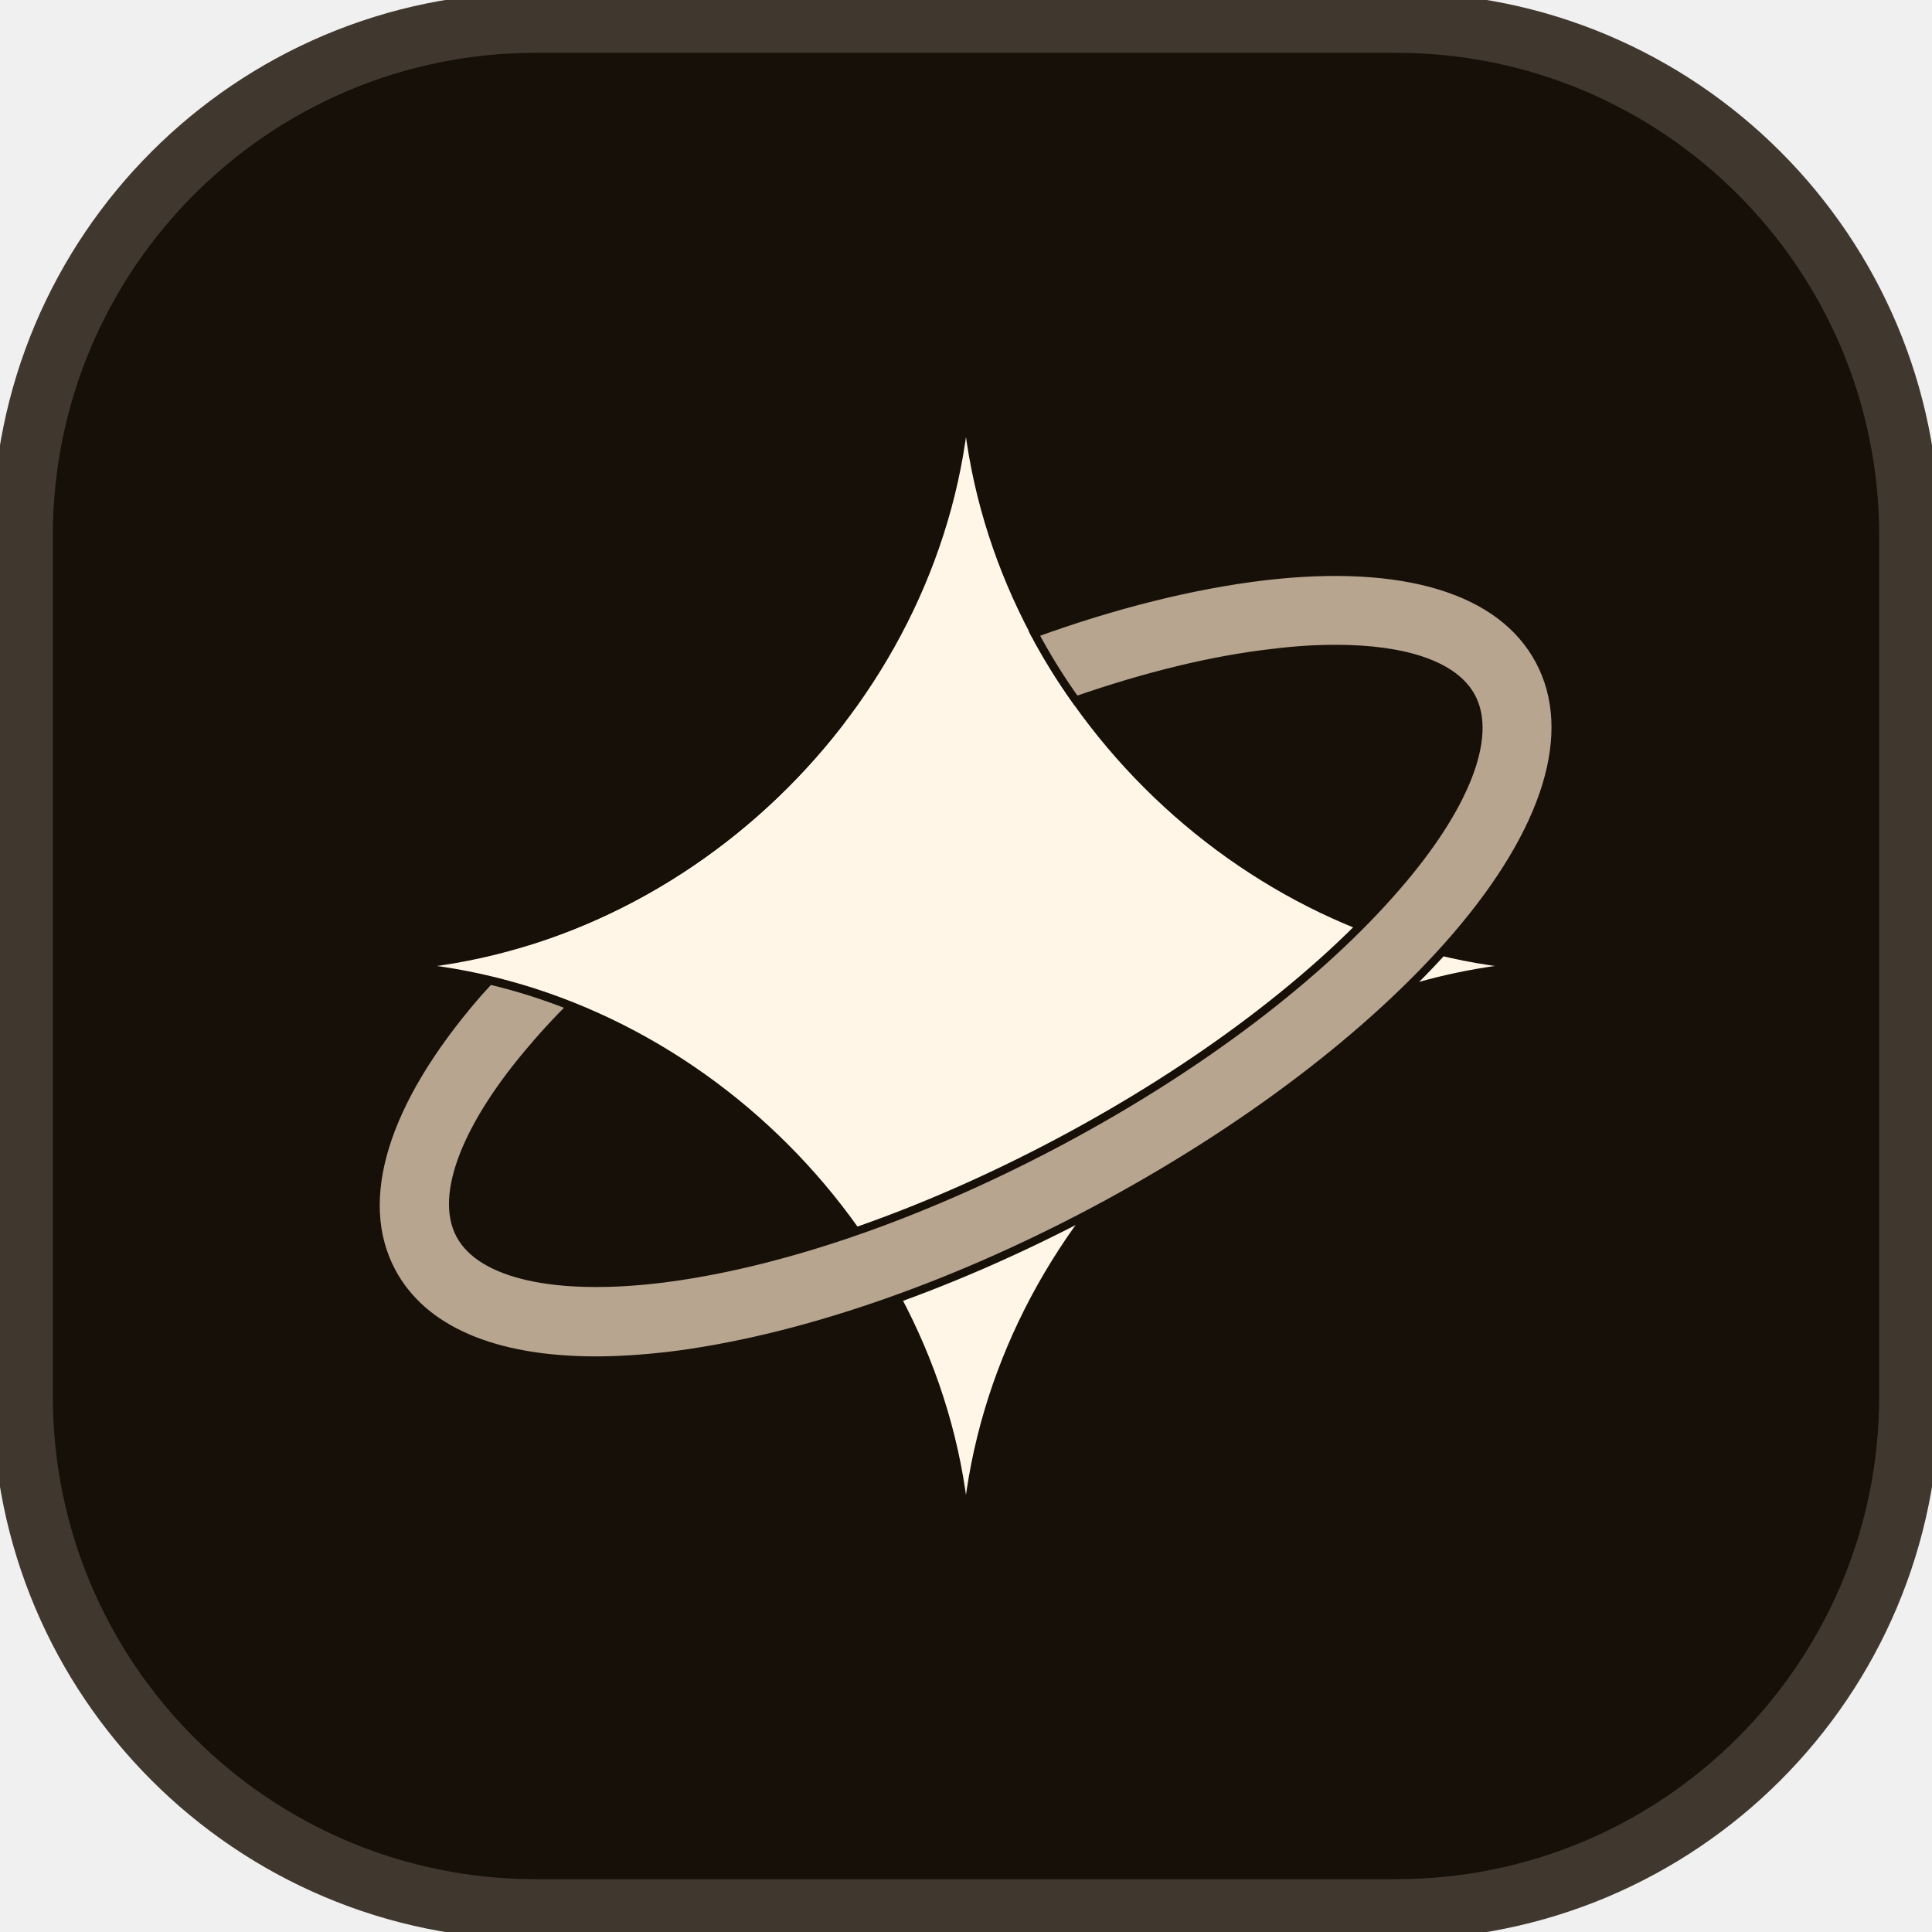
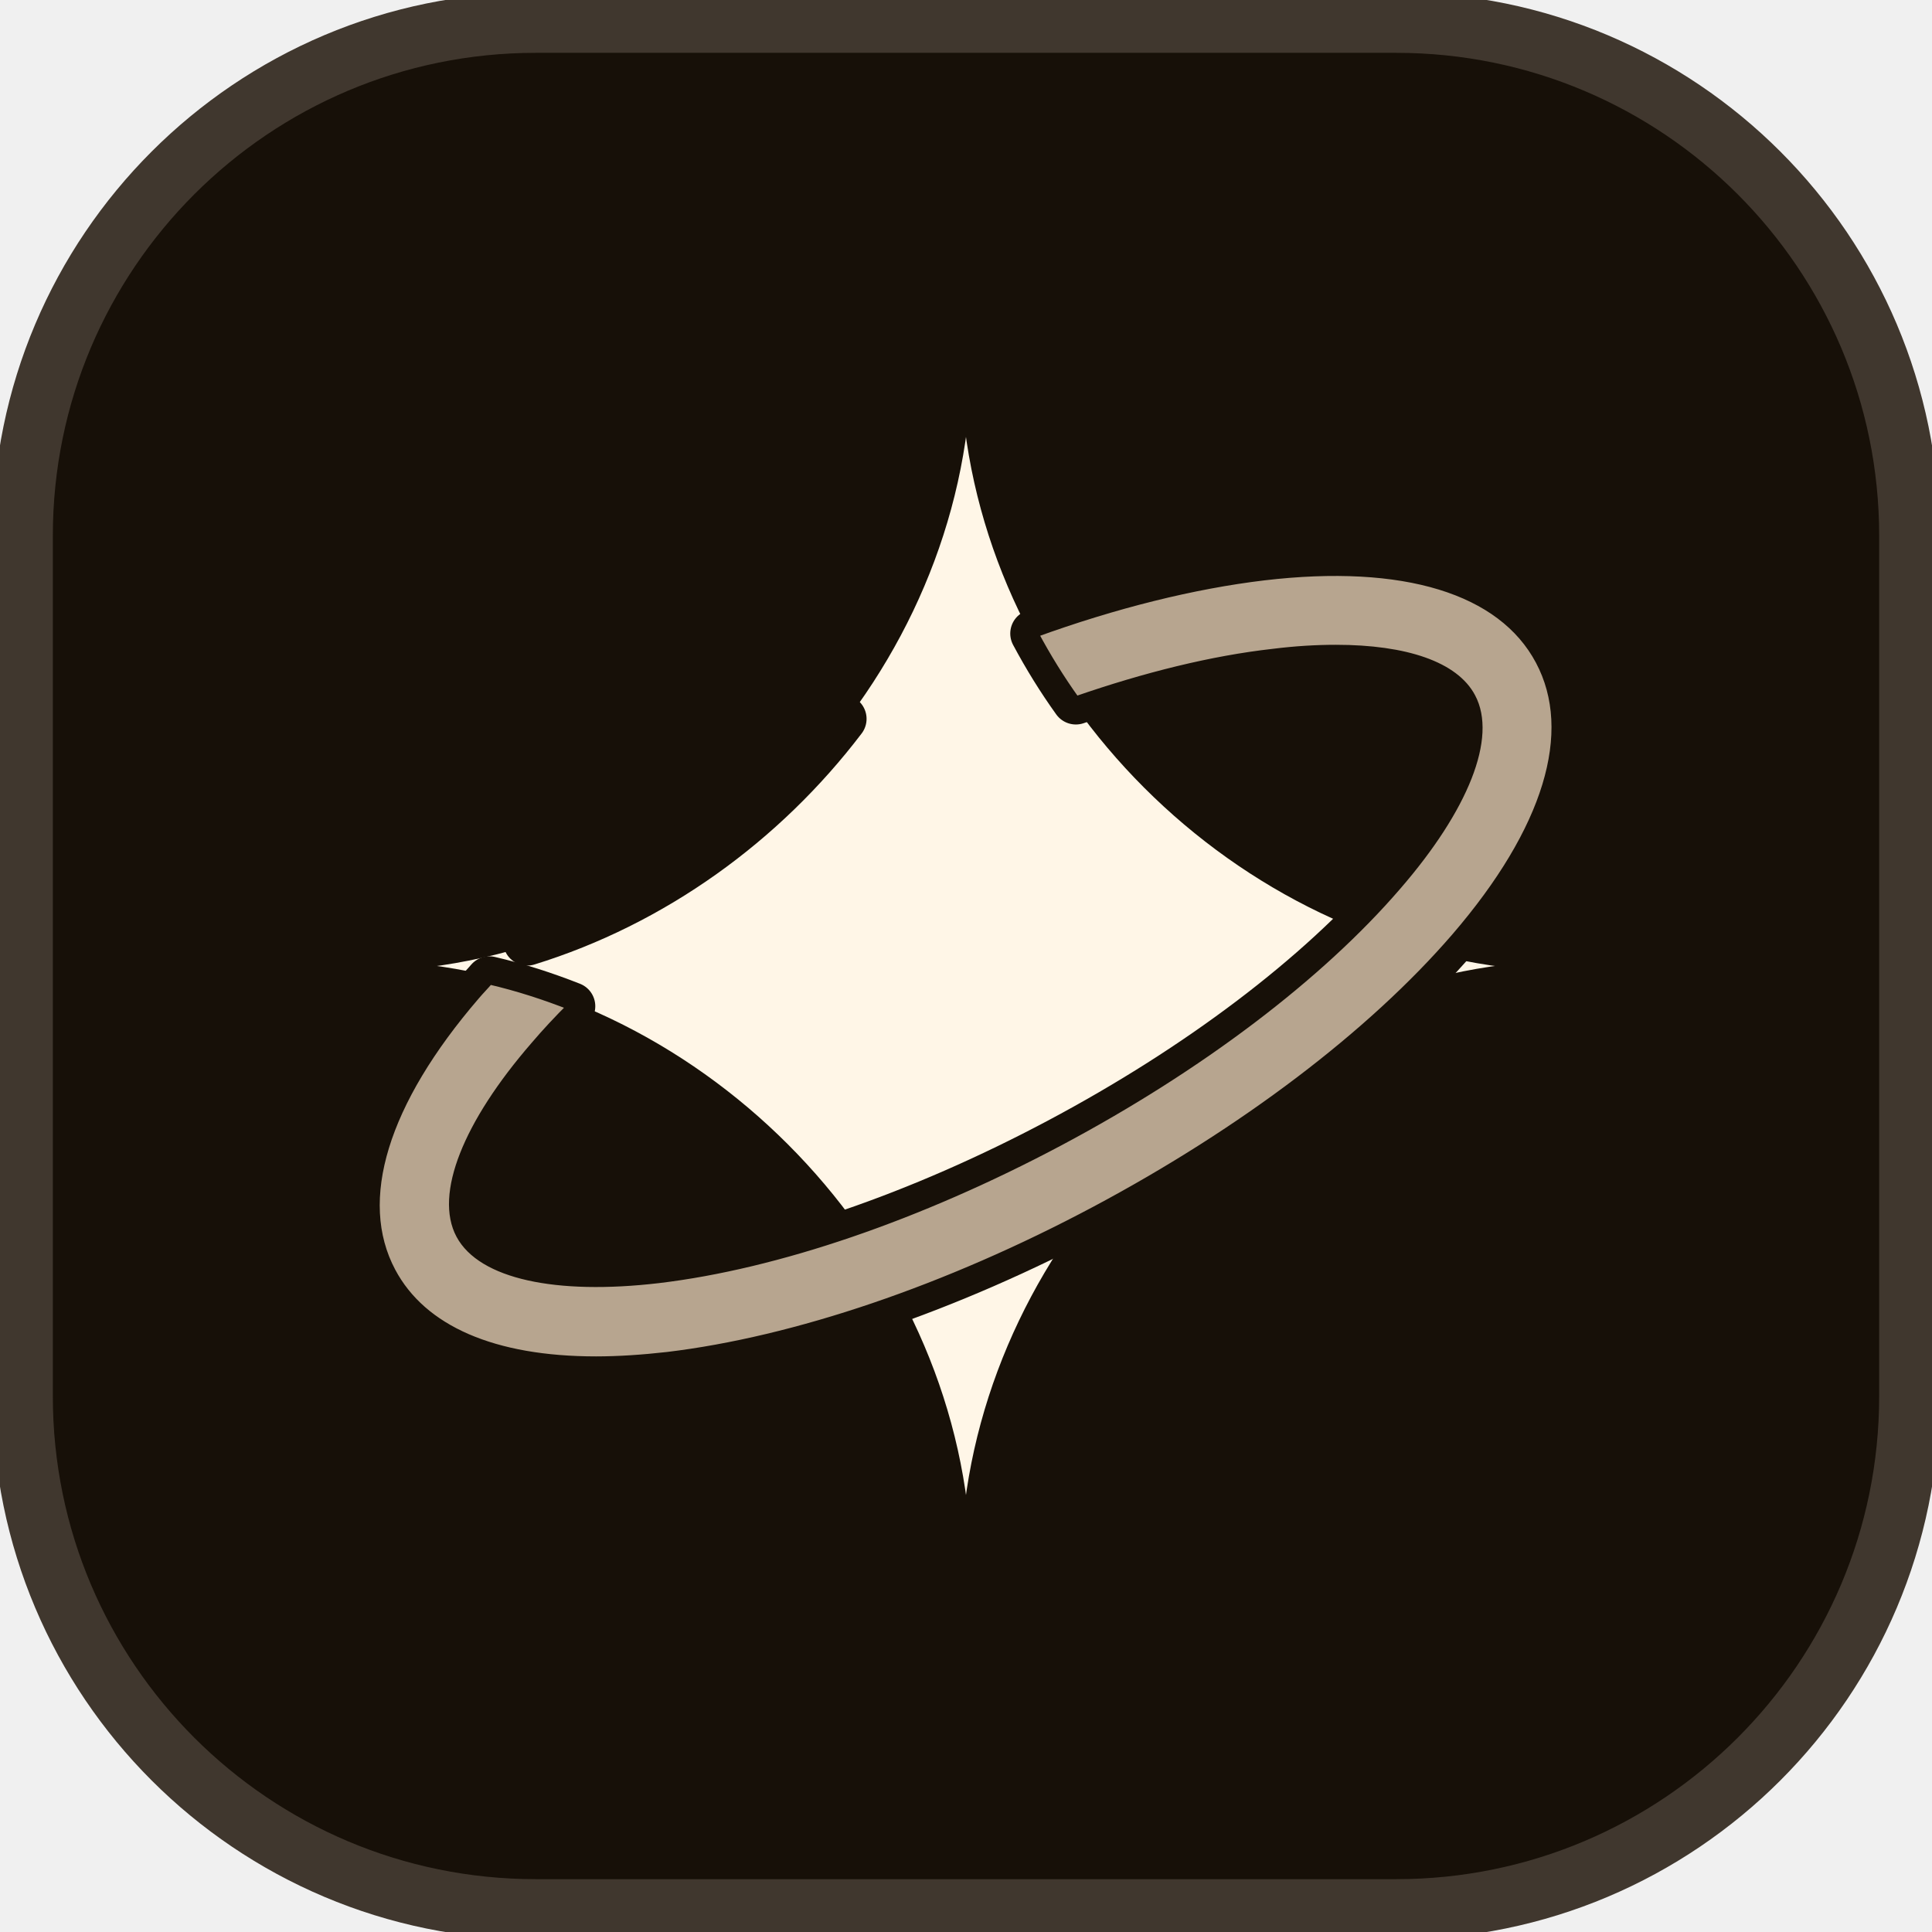
<svg xmlns="http://www.w3.org/2000/svg" width="64" height="64" viewBox="0 0 64 64" role="img">
  <defs>
    <linearGradient id="spec" x1="10" y1="6" x2="54" y2="58" gradientUnits="userSpaceOnUse">
      <stop offset="0" stop-color="#ffb000" />
      <stop offset=".27" stop-color="#ff6a00" />
      <stop offset=".52" stop-color="#e01b7a" />
      <stop offset=".74" stop-color="#8b1bb0" />
      <stop offset="1" stop-color="#2b0b8a" />
    </linearGradient>
-     <linearGradient id="specwide" x1="0" y1="0" x2="1" y2="0">
+     <linearGradient id="specwide" x1="0" y1="0" x2="1" y2="1">
      <stop offset="0" stop-color="#ffb000" />
      <stop offset=".25" stop-color="#ff5a00" />
      <stop offset=".5" stop-color="#d81b7a" />
      <stop offset=".75" stop-color="#7b1fa2" />
      <stop offset="1" stop-color="#2b0b8a" />
    </linearGradient>
  </defs>
  <rect x=".75" y=".75" width="62.5" height="62.5" rx="17" fill="#171008" stroke="#40372e" stroke-width="2" />
  <g transform="translate(8.00 8.00) scale(0.13333)">
-     <path d="M180,39.4c-5.6,73.1-67.5,135-140.6,140.6c73.1,5.6,135,67.5,140.6,140.6c5.6-73.1,67.5-135,140.6-140.6C247.5,174.4,185.6,112.5,180,39.4z" fill="#fff6e7" stroke="#171008" stroke-width="2" />
+     <mask id="kom12" maskUnits="userSpaceOnUse" x="-20" y="-20" width="400" height="400">
+       <rect x="-20" y="-20" width="400" height="400" fill="#fff" />
+       <path d="M149.3,118.6c-0.5,0.3-1,0.5-1.5,0.8c-30,16-56.7,35-76.8,54.5C102.1,164.3,129.6,144.5,149.3,118.6z" fill="#000" stroke="#000" stroke-width="12" stroke-linejoin="round" />
+       <path d="M322.5,104.2c-9.4-17.7-33.7-25.1-68.5-21c-17.5,2.1-36.9,6.9-57,14.2c3.1,5.8,6.5,11.3,10.3,16.6c17.3-6,33.9-10.1,49-11.8c5.6-0.7,10.8-1,15.6-1c17.4,0,29.6,4.2,33.7,12c5.3,9.9-1.6,27.5-18.5,47c-19.3,22.4-49.1,45-83.9,63.5c-34.8,18.5-70.2,30.6-99.6,34.1c-25.6,3-44-1.1-49.3-11c-5.3-9.9,1.6-27.5,18.5-47c2.8-3.3,5.9-6.6,9.1-9.8c-6.6-2.6-13.4-4.8-20.3-6.4c-1.1,1.3-2.3,2.5-3.4,3.8c-22.8,26.5-30.3,50.8-20.9,68.5c7.7,14.5,25.4,22.1,50.8,22.1c5.5,0,11.5-0.4,17.7-1.1c31.7-3.8,69.5-16.6,106.3-36.2c36.8-19.6,68.6-43.7,89.5-67.9C324.5,146.2,331.9,121.9,322.5,104.2z" fill="#000" stroke="#000" stroke-width="12" stroke-linejoin="round" />
+     </mask>
+     <path d="M180,39.4c-5.6,73.1-67.5,135-140.6,140.6c73.1,5.6,135,67.5,140.6,140.6c5.6-73.1,67.5-135,140.6-140.6C247.5,174.4,185.6,112.5,180,39.4z" fill="#fff6e7" stroke="#171008" stroke-width="2" mask="url(#kom12)" />
    <path d="M149.3,118.6c-0.5,0.3-1,0.5-1.5,0.8c-30,16-56.7,35-76.8,54.5C102.1,164.3,129.6,144.5,149.3,118.6z" fill="#171008" stroke="#171008" stroke-width="2" />
    <path d="M322.5,104.2c-9.4-17.7-33.7-25.1-68.5-21c-17.5,2.1-36.9,6.9-57,14.2c3.1,5.8,6.5,11.3,10.3,16.6c17.3-6,33.9-10.1,49-11.8c5.6-0.7,10.8-1,15.6-1c17.4,0,29.6,4.2,33.7,12c5.3,9.9-1.6,27.5-18.5,47c-19.3,22.4-49.1,45-83.9,63.5c-34.8,18.5-70.2,30.6-99.6,34.1c-25.6,3-44-1.1-49.3-11c-5.3-9.9,1.6-27.5,18.5-47c2.8-3.3,5.9-6.6,9.1-9.8c-6.6-2.6-13.4-4.8-20.3-6.4c-1.1,1.3-2.3,2.5-3.4,3.8c-22.8,26.5-30.3,50.8-20.9,68.5c7.7,14.5,25.4,22.1,50.8,22.1c5.5,0,11.5-0.4,17.7-1.1c31.7-3.8,69.5-16.6,106.3-36.2c36.8-19.6,68.6-43.7,89.5-67.9C324.5,146.2,331.9,121.9,322.5,104.2z" fill="#b7a58f" stroke="#171008" stroke-width="2" />
  </g>
</svg>
